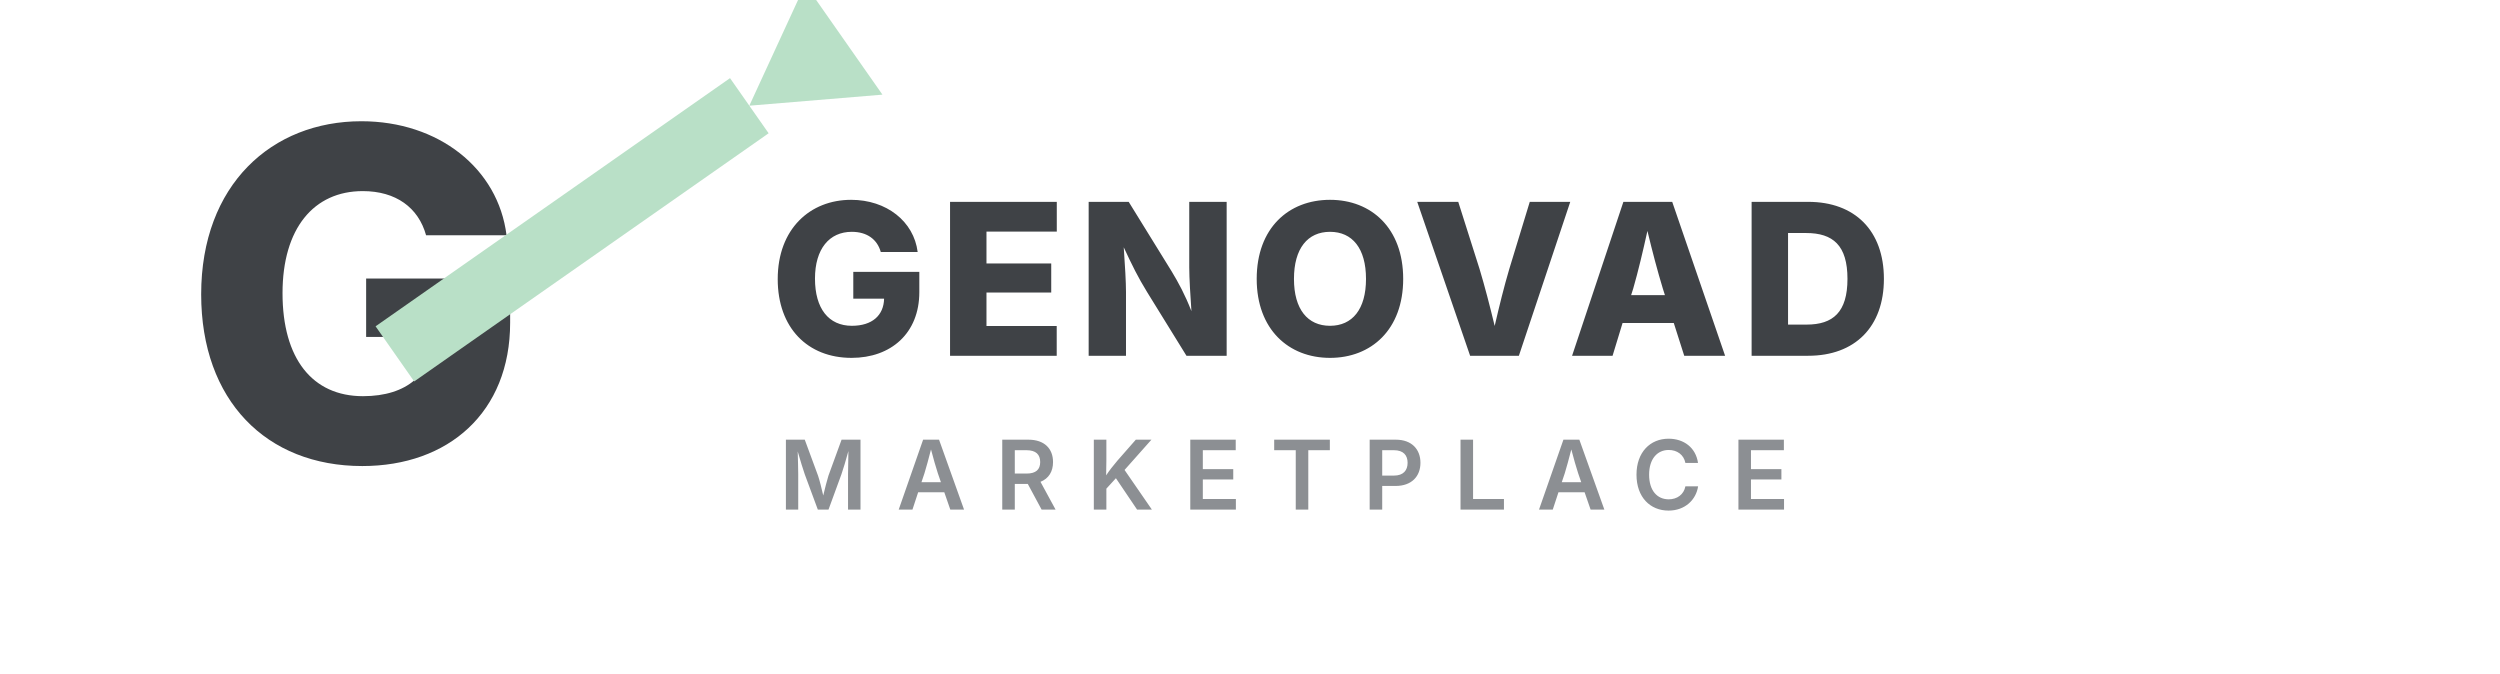
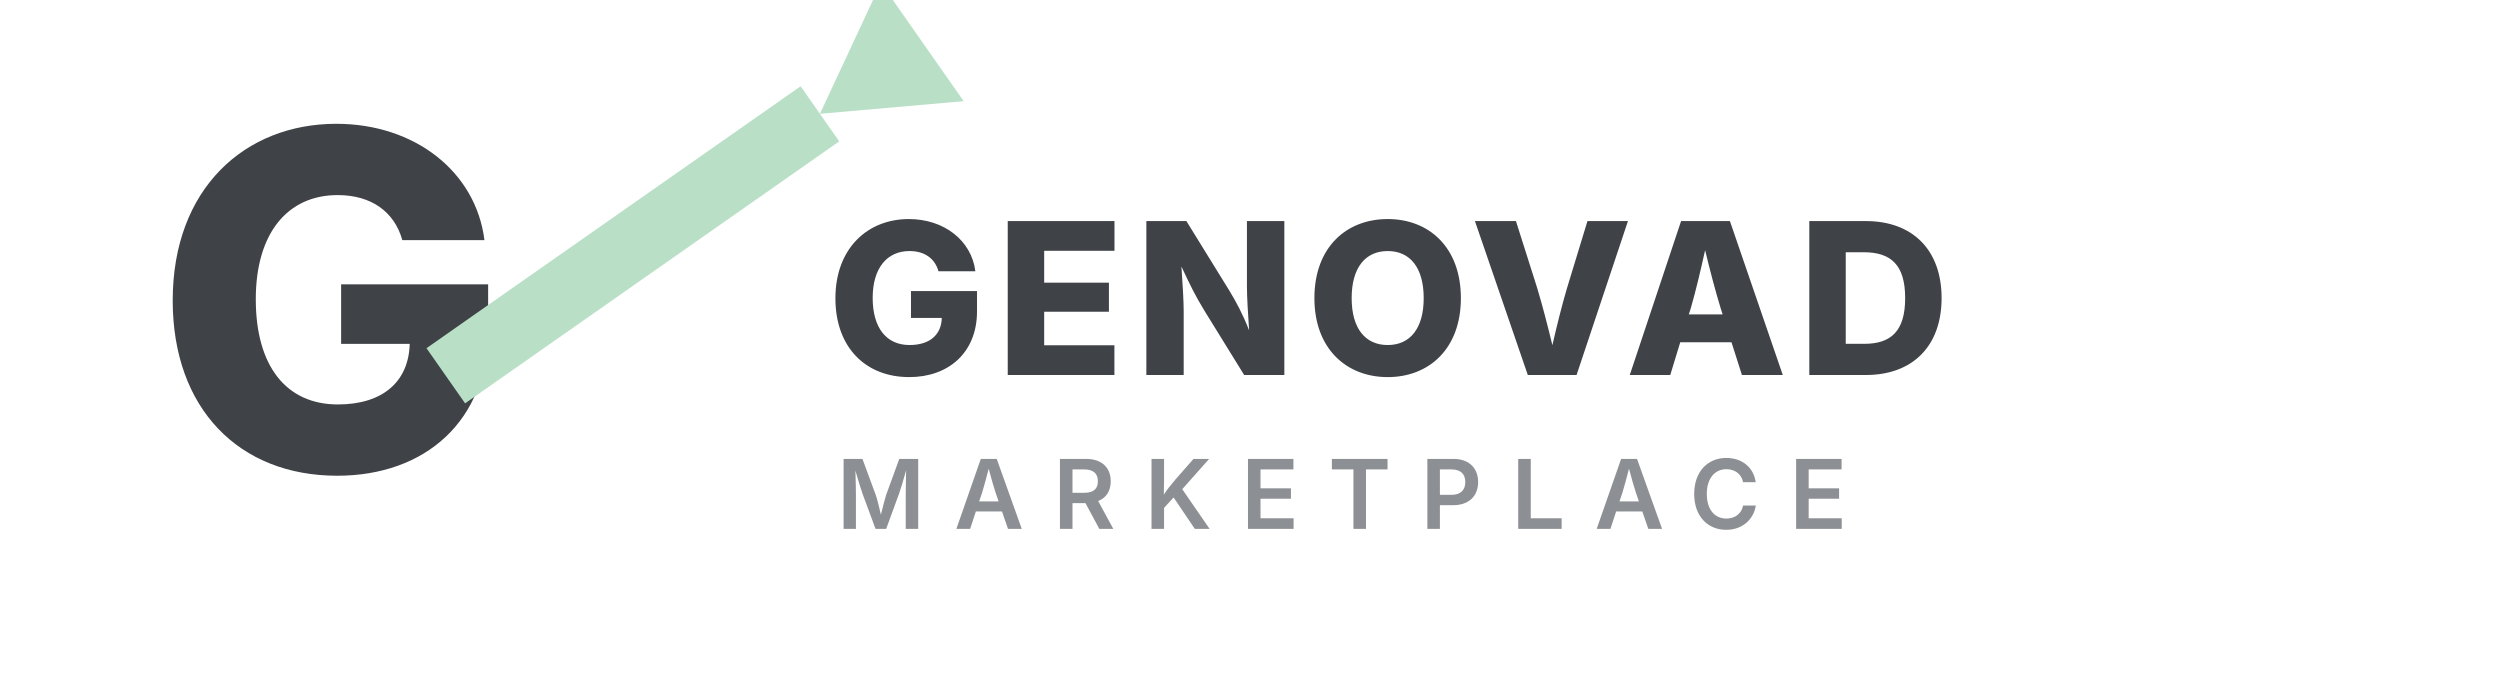
<svg xmlns="http://www.w3.org/2000/svg" width="520" height="140" viewBox="0 0 520 140" fill="none">
  <g>
-     <text x="38" y="96" font-family="'Inter','Segoe UI',-apple-system,sans-serif" font-size="96" font-weight="800" fill="#3F4246">G</text>
-     <g transform="translate(46 22) rotate(-35 0 0)">
-       <rect x="0" y="56" width="90" height="14" fill="#B9E0C7" />
-       <polygon points="90,63 114,49 114,77" fill="#B9E0C7" />
+     <text x="32" y="98" font-family="'Inter','Segoe UI',-apple-system,sans-serif" font-size="98" font-weight="800" fill="#3F4246">G</text>
+     <g transform="translate(52 20) rotate(-35 0 0)">
+       <rect x="0" y="64" width="95" height="14" fill="#B9E0C7" />
+       <polygon points="95,71 121,56 121,86" fill="#B9E0C7" />
    </g>
  </g>
-   <text x="160" y="74" font-family="'Inter','Segoe UI',-apple-system,sans-serif" font-size="44" font-weight="800" letter-spacing="2" fill="#3F4246">GENOVAD</text>
-   <text x="162" y="106" font-family="'Inter','Segoe UI',-apple-system,sans-serif" font-size="20" font-weight="600" letter-spacing="6" fill="#8C8F93">MARKETPLACE</text>
+   <text x="172" y="78" font-family="'Inter','Segoe UI',-apple-system,sans-serif" font-size="44" font-weight="800" letter-spacing="2" fill="#3F4246">GENOVAD</text>
+   <text x="174" y="110" font-family="'Inter','Segoe UI',-apple-system,sans-serif" font-size="20" font-weight="600" letter-spacing="6" fill="#8C8F93">MARKETPLACE</text>
</svg>
